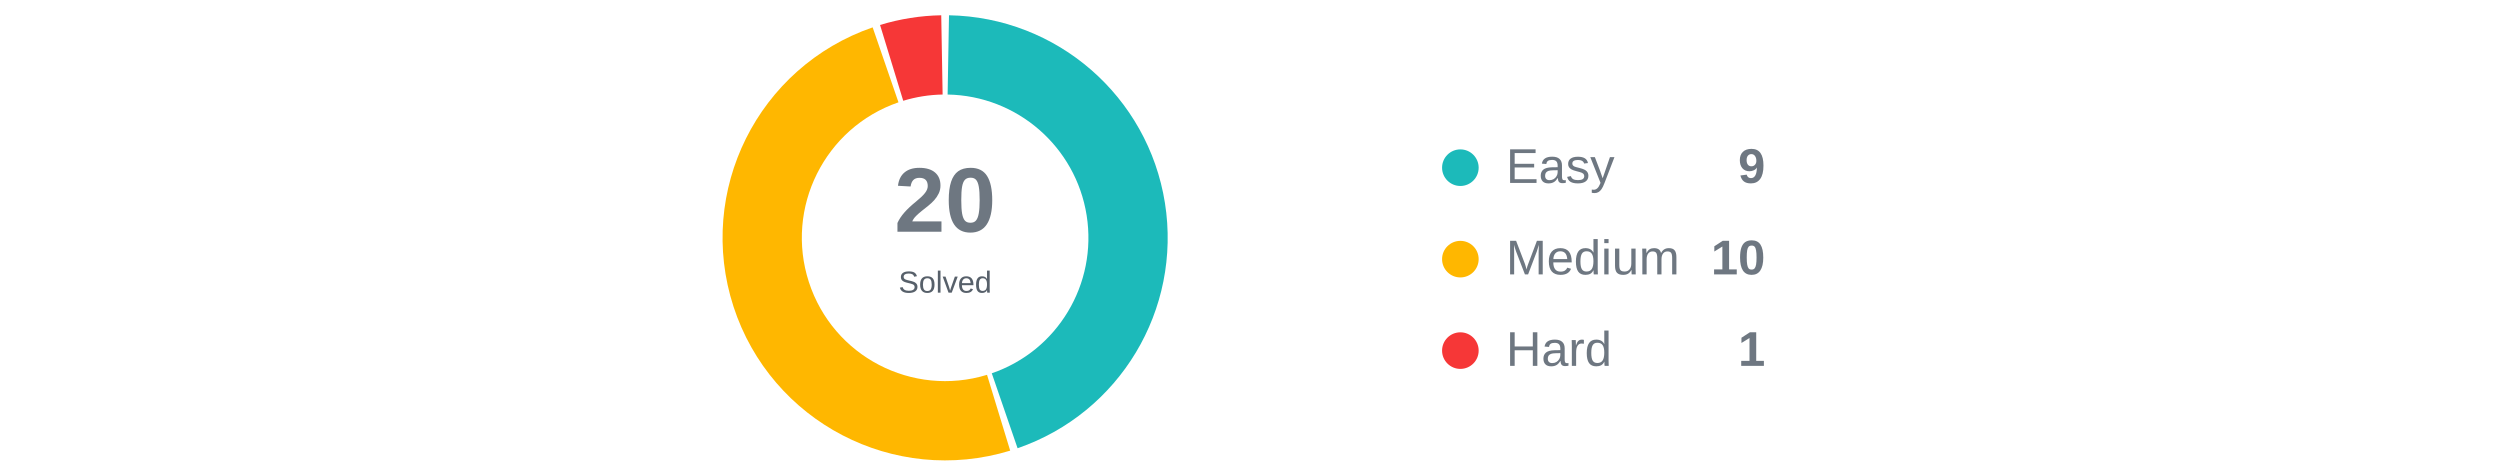
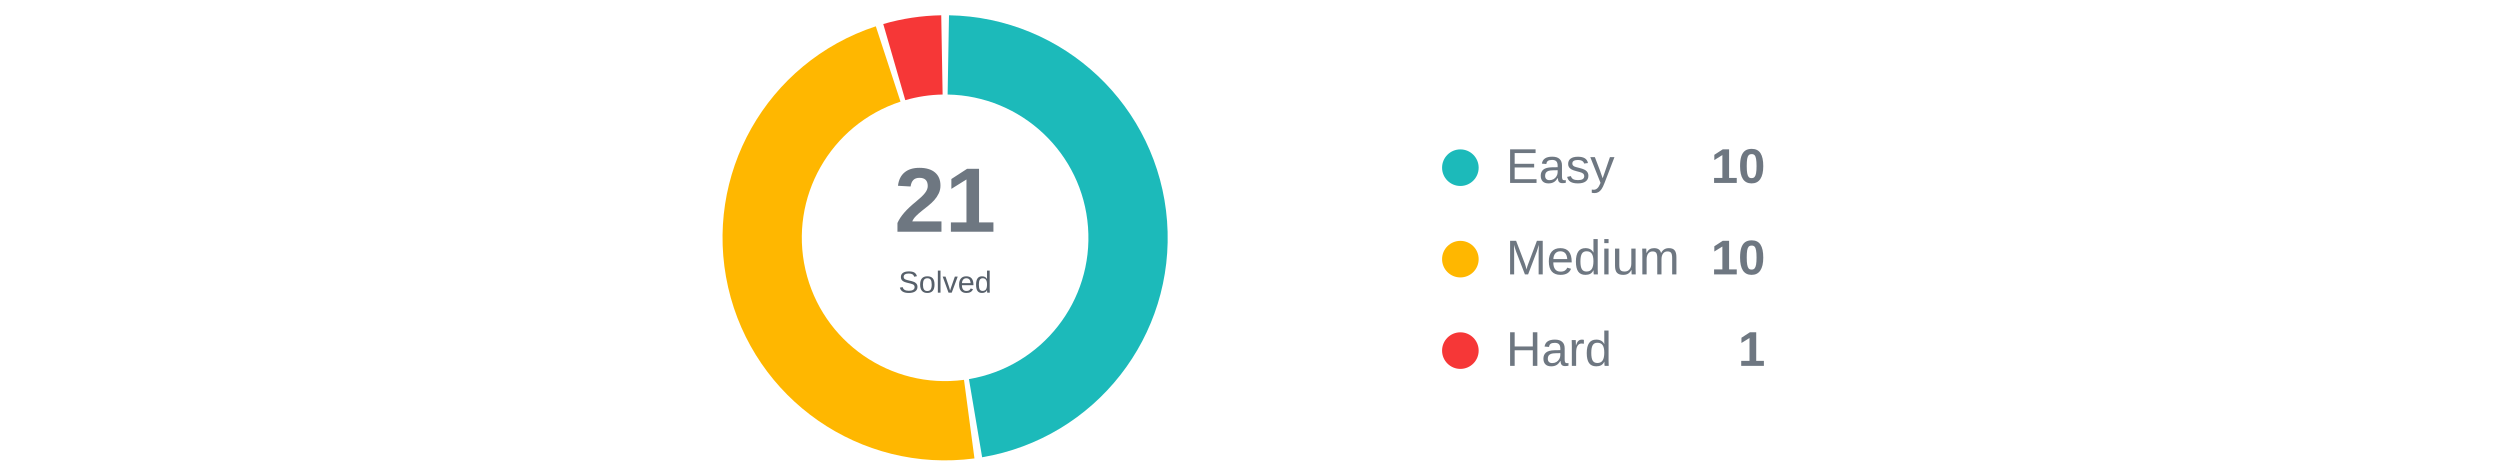
<svg xmlns="http://www.w3.org/2000/svg" width="820" height="155" viewBox="0 0 820 155">
-   <path d=" M 329.534 134.731 A 60 60 0 0 0 311.047 18.009 " fill="none" stroke="#1cbaba" stroke-width="26" stroke-linecap="butt" />
-   <path d=" M 290.466 21.269 A 60 60 0 0 0 327.542 135.378 " fill="none" stroke="#FFb700" stroke-width="26" stroke-linecap="butt" />
-   <path d=" M 308.953 18.009 A 60 60 0 0 0 292.458 20.622 " fill="none" stroke="#f63737" stroke-width="26" stroke-linecap="butt" />
+   <path d=" M 319.977 137.165 A 60 60 0 0 0 311.047 18.009 " fill="none" stroke="#1cbaba" stroke-width="26" stroke-linecap="butt" />
+   <path d=" M 291.317 20.983 A 60 60 0 0 0 317.906 137.477 " fill="none" stroke="#FFb700" stroke-width="26" stroke-linecap="butt" />
+   <path d=" M 308.953 18.009 A 60 60 0 0 0 293.318 20.366 " fill="none" stroke="#f63737" stroke-width="26" stroke-linecap="butt" />
  <text x="310" y="76" text-anchor="middle" font-size="30" font-weight="700" font-family="Segoe UI, Arial" fill="#6e7781">
- 20
+ 21
</text>
  <text x="310" y="96" text-anchor="middle" font-size="10" font-family="Segoe UI, Arial" fill="#57606a">
Solved
</text>
  <circle cx="479" cy="55" r="6" fill="#1cbaba" />
  <text x="494" y="60" font-size="16" font-family="Segoe UI, Arial" fill="#6e7781">
Easy
</text>
  <text x="579" y="60" text-anchor="end" font-size="16" font-weight="700" font-family="Segoe UI, Arial" fill="#6e7781">
- 9
+ 10

</text>
  <circle cx="479" cy="85" r="6" fill="#FFb700" />
  <text x="494" y="90" font-size="16" font-family="Segoe UI, Arial" fill="#6e7781">
Medium

</text>
  <text x="579" y="90" text-anchor="end" font-size="16" font-weight="700" font-family="Segoe UI, Arial" fill="#6e7781">
10
</text>
  <circle cx="479" cy="115" r="6" fill="#f63737" />
  <text x="494" y="120" font-size="16" font-family="Segoe UI, Arial" fill="#6e7781">
Hard
</text>
  <text x="579" y="120" text-anchor="end" font-size="16" font-weight="700" font-family="Segoe UI, Arial" fill="#6e7781">
1
</text>
</svg>
